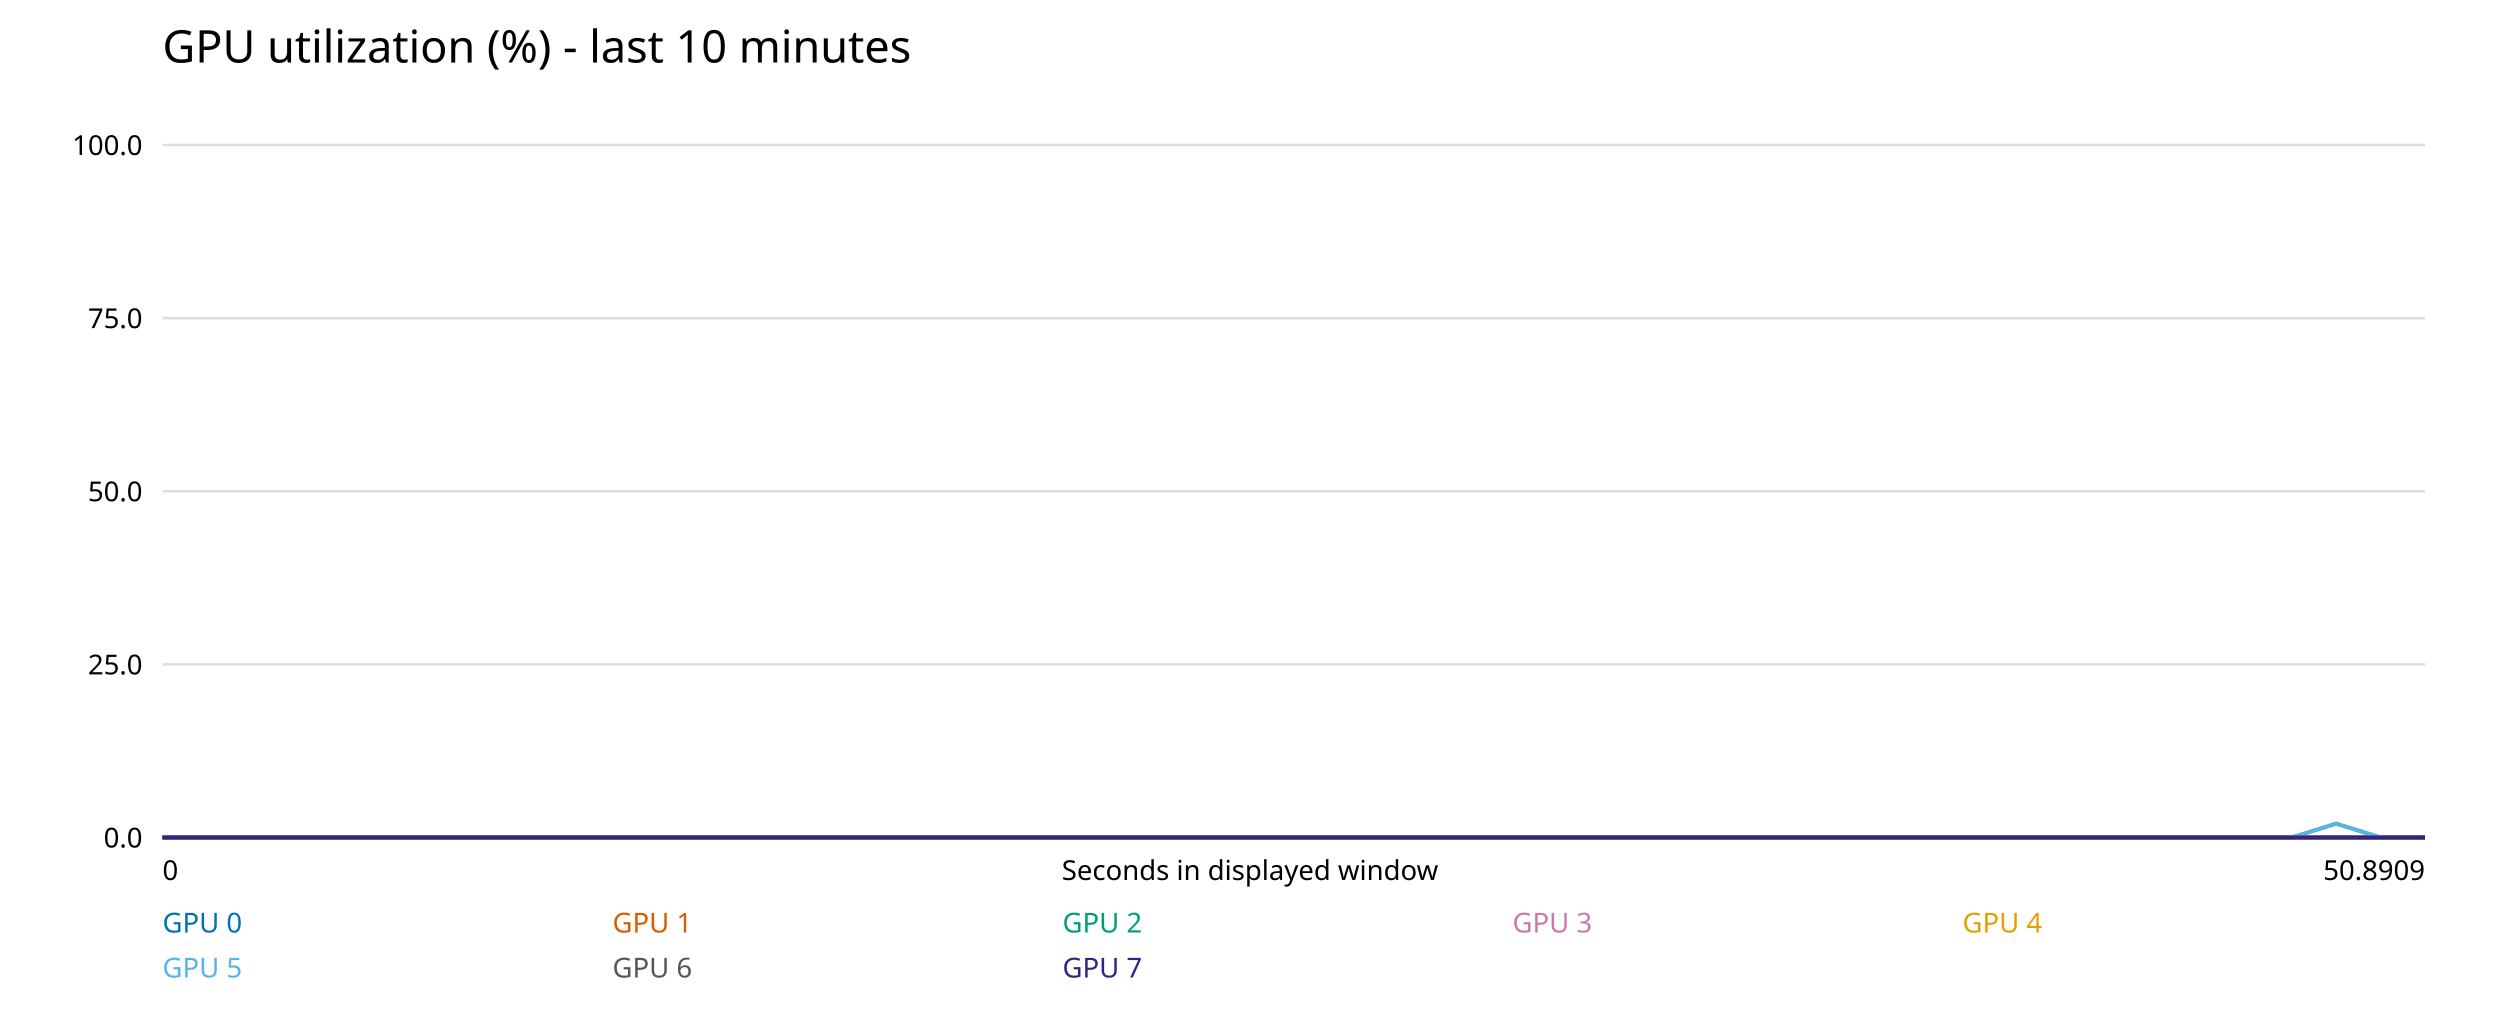
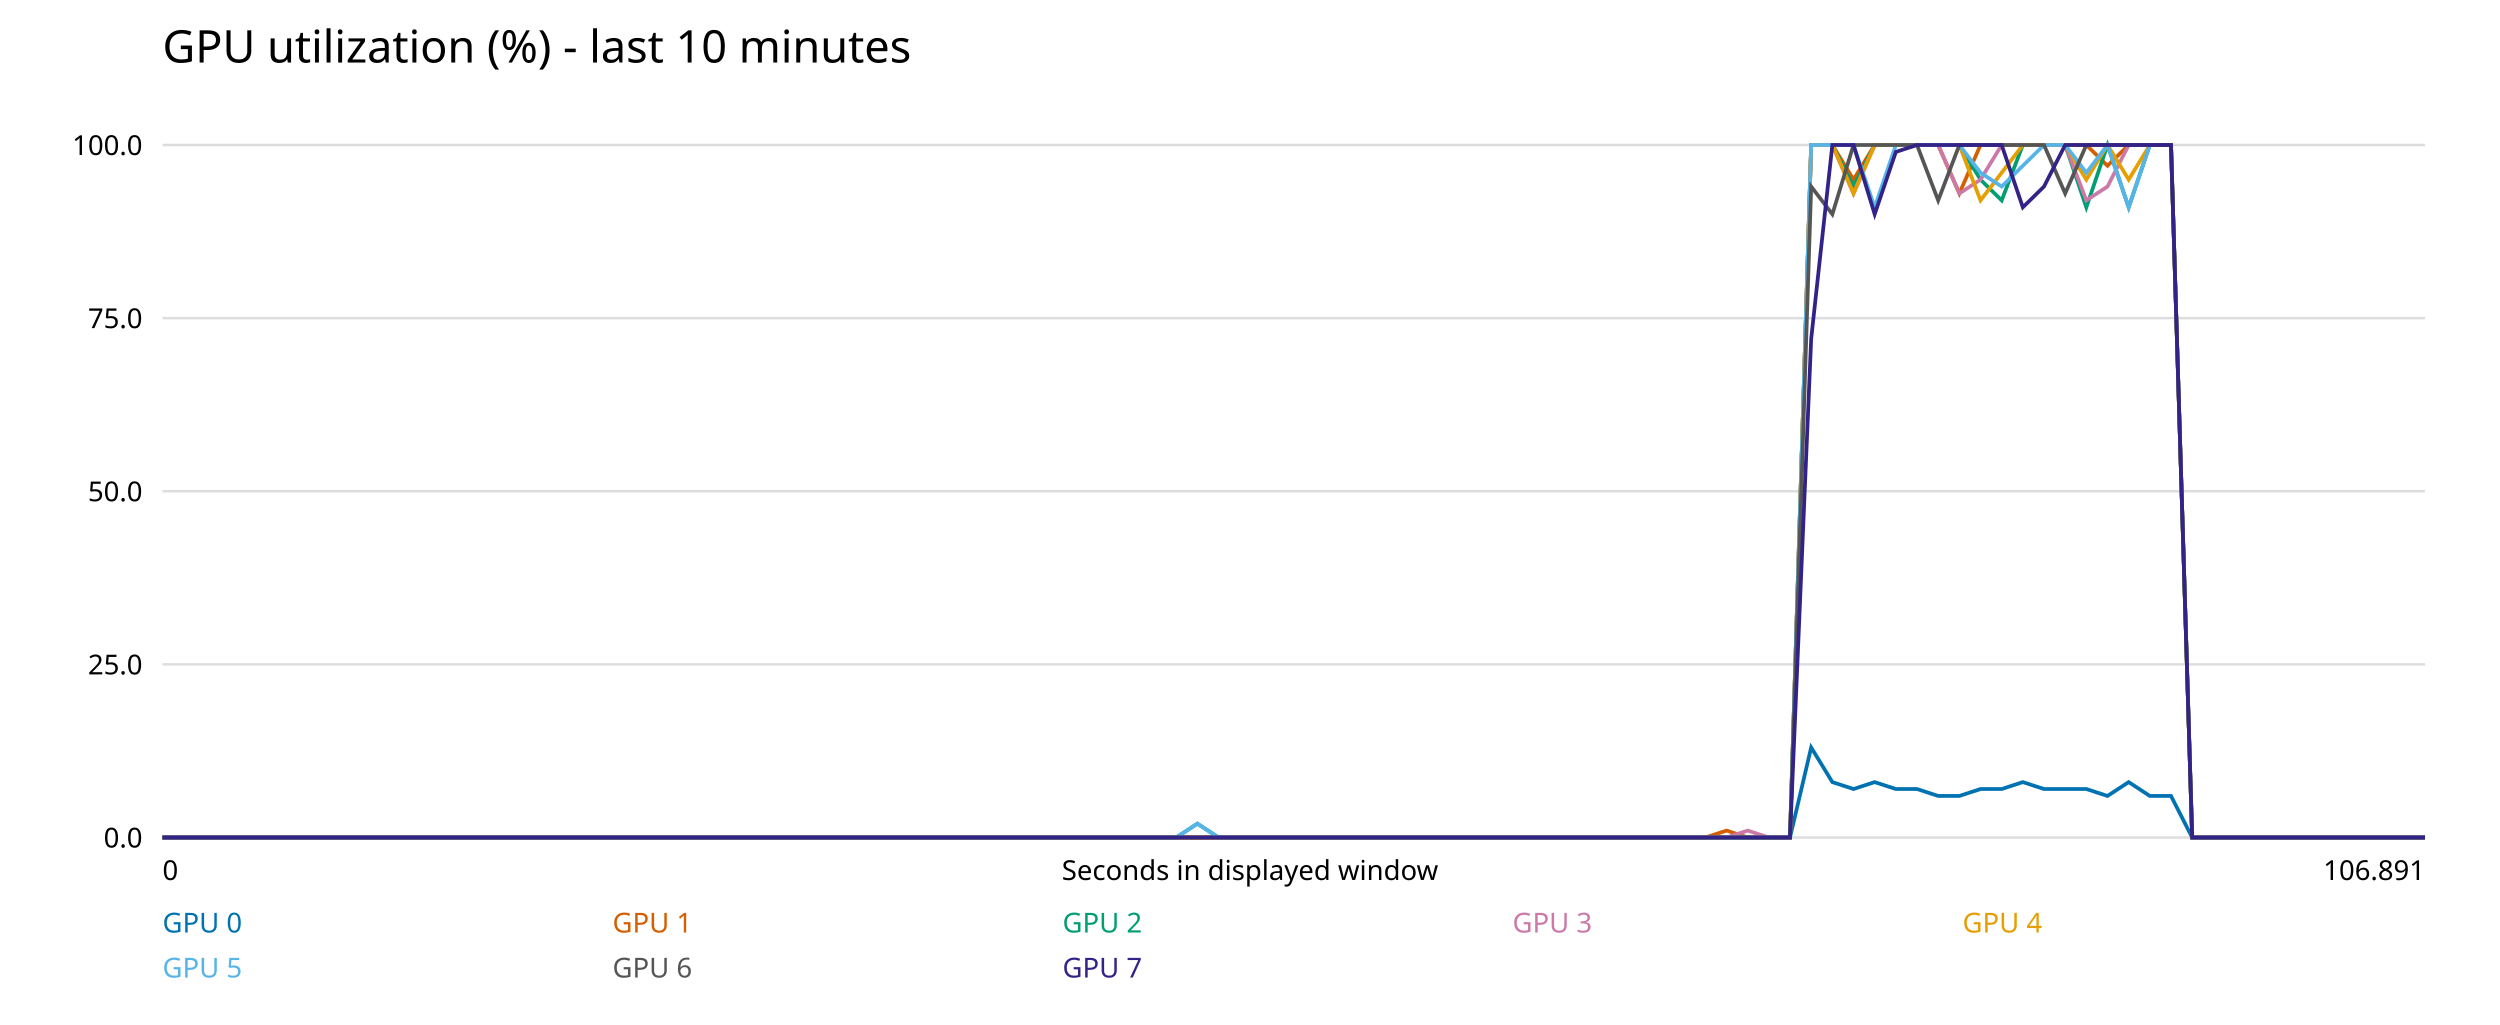
<svg xmlns="http://www.w3.org/2000/svg" width="1000" height="410" viewBox="0 0 1000 410">
  <rect width="100%" height="100%" fill="white" />
  <text x="65" y="25" font-family="sans-serif" font-size="18">GPU utilization (%) - last 10 minutes</text>
  <line x1="65" x2="970" y1="335" y2="335" stroke="#ddd" />
  <text x="57" y="339" text-anchor="end" font-family="sans-serif" font-size="11">0.0</text>
  <line x1="65" x2="970" y1="265.75" y2="265.75" stroke="#ddd" />
  <text x="57" y="269.75" text-anchor="end" font-family="sans-serif" font-size="11">25.0</text>
  <line x1="65" x2="970" y1="196.5" y2="196.5" stroke="#ddd" />
  <text x="57" y="200.5" text-anchor="end" font-family="sans-serif" font-size="11">50.0</text>
  <line x1="65" x2="970" y1="127.25" y2="127.25" stroke="#ddd" />
  <text x="57" y="131.25" text-anchor="end" font-family="sans-serif" font-size="11">75.0</text>
  <line x1="65" x2="970" y1="58" y2="58" stroke="#ddd" />
  <text x="57" y="62" text-anchor="end" font-family="sans-serif" font-size="11">100.0</text>
-   <polyline points="65.00,335.00 80.84,335.00 98.62,335.00 116.41,335.00 134.19,335.00 151.97,335.00 169.76,335.00 187.54,335.00 205.32,335.00 223.11,335.00 240.89,335.00 258.67,335.00 276.46,335.00 294.24,335.00 312.02,335.00 329.80,335.00 347.59,335.00 365.37,335.00 383.15,335.00 400.94,335.00 418.72,335.00 436.50,335.00 454.29,335.00 472.07,335.00 489.85,335.00 507.64,335.00 525.42,335.00 543.20,335.00 560.99,335.00 578.77,335.00 596.55,335.00 614.34,335.00 632.12,335.00 649.90,335.00 667.69,335.00 685.47,335.00 703.25,335.00 721.03,335.00 738.82,335.00 756.60,335.00 774.38,335.00 792.17,335.00 809.95,335.00 827.74,335.00 845.52,335.00 863.30,335.00 881.08,335.00 898.87,335.00 916.65,335.00 934.43,335.00 952.22,335.00 970.00,335.00" fill="none" stroke="#0072B2" stroke-width="1.5" />
+   <polyline points="65.00,335.00 72.54,335.00 81.01,335.00 89.48,335.00 97.94,335.00 106.41,335.00 114.87,335.00 123.34,335.00 131.81,335.00 140.27,335.00 148.74,335.00 157.21,335.00 165.67,335.00 174.14,335.00 182.61,335.00 191.07,335.00 199.54,335.00 208.01,335.00 216.47,335.00 224.94,335.00 233.41,335.00 241.87,335.00 250.34,335.00 258.81,335.00 267.27,335.00 275.74,335.00 284.21,335.00 292.67,335.00 301.14,335.00 309.61,335.00 318.07,335.00 326.54,335.00 335.01,335.00 343.47,335.00 351.94,335.00 360.41,335.00 368.87,335.00 377.34,335.00 385.81,335.00 394.27,335.00 402.74,335.00 411.21,335.00 419.67,335.00 428.14,335.00 436.61,335.00 445.07,335.00 453.54,335.00 462.01,335.00 470.47,335.00 478.94,335.00 487.41,335.00 495.87,335.00 504.34,335.00 512.81,335.00 521.27,335.00 529.74,335.00 538.20,335.00 546.67,335.00 555.14,335.00 563.60,335.00 572.07,335.00 580.54,335.00 589.00,335.00 597.47,335.00 605.94,335.00 614.40,335.00 622.87,335.00 631.34,335.00 639.80,335.00 648.27,335.00 656.74,335.00 665.20,335.00 673.67,335.00 682.14,335.00 690.60,335.00 699.07,335.00 707.54,335.00 716.00,335.00 724.47,298.99 732.94,312.84 741.40,315.61 749.87,312.84 758.34,315.61 766.80,315.61 775.27,318.38 783.74,318.38 792.20,315.61 800.67,315.61 809.13,312.84 817.60,315.61 826.07,315.61 834.53,315.61 843.00,318.38 851.47,312.84 859.93,318.38 868.40,318.38 876.87,335.00 885.33,335.00 893.80,335.00 902.27,335.00 910.73,335.00 919.20,335.00 927.67,335.00 936.13,335.00 944.60,335.00 953.07,335.00 961.53,335.00 970.00,335.00" fill="none" stroke="#0072B2" stroke-width="1.5" />
  <text x="65" y="373" fill="#0072B2" font-family="sans-serif" font-size="11">GPU 0</text>
-   <polyline points="65.00,335.00 80.84,335.00 98.62,335.00 116.41,335.00 134.19,335.00 151.97,335.00 169.76,335.00 187.54,335.00 205.32,335.00 223.11,335.00 240.89,335.00 258.67,335.00 276.46,335.00 294.24,335.00 312.02,335.00 329.80,335.00 347.59,335.00 365.37,335.00 383.15,335.00 400.94,335.00 418.72,335.00 436.50,335.00 454.29,335.00 472.07,335.00 489.85,335.00 507.64,335.00 525.42,335.00 543.20,335.00 560.99,335.00 578.77,335.00 596.55,335.00 614.34,335.00 632.12,335.00 649.90,335.00 667.69,335.00 685.47,335.00 703.25,335.00 721.03,335.00 738.82,335.00 756.60,335.00 774.38,335.00 792.17,335.00 809.95,335.00 827.74,335.00 845.52,335.00 863.30,335.00 881.08,335.00 898.87,335.00 916.65,335.00 934.43,335.00 952.22,335.00 970.00,335.00" fill="none" stroke="#D55E00" stroke-width="1.5" />
+   <polyline points="65.00,335.00 72.54,335.00 81.01,335.00 89.48,335.00 97.94,335.00 106.41,335.00 114.87,335.00 123.34,335.00 131.81,335.00 140.27,335.00 148.74,335.00 157.21,335.00 165.67,335.00 174.14,335.00 182.61,335.00 191.07,335.00 199.54,335.00 208.01,335.00 216.47,335.00 224.94,335.00 233.41,335.00 241.87,335.00 250.34,335.00 258.81,335.00 267.27,335.00 275.74,335.00 284.21,335.00 292.67,335.00 301.14,335.00 309.61,335.00 318.07,335.00 326.54,335.00 335.01,335.00 343.47,335.00 351.94,335.00 360.41,335.00 368.87,335.00 377.34,335.00 385.81,335.00 394.27,335.00 402.74,335.00 411.21,335.00 419.67,335.00 428.14,335.00 436.61,335.00 445.07,335.00 453.54,335.00 462.01,335.00 470.47,335.00 478.94,335.00 487.41,335.00 495.87,335.00 504.34,335.00 512.81,335.00 521.27,335.00 529.74,335.00 538.20,335.00 546.67,335.00 555.14,335.00 563.60,335.00 572.07,335.00 580.54,335.00 589.00,335.00 597.47,335.00 605.94,335.00 614.40,335.00 622.87,335.00 631.34,335.00 639.80,335.00 648.27,335.00 656.74,335.00 665.20,335.00 673.67,335.00 682.14,335.00 690.60,332.23 699.07,335.00 707.54,335.00 716.00,335.00 724.47,58.00 732.94,58.00 741.40,71.85 749.87,58.00 758.34,58.00 766.80,58.00 775.27,58.00 783.74,77.39 792.20,58.00 800.67,58.00 809.13,58.00 817.60,58.00 826.07,58.00 834.53,58.00 843.00,66.31 851.47,58.00 859.93,58.00 868.40,58.00 876.87,335.00 885.33,335.00 893.80,335.00 902.27,335.00 910.73,335.00 919.20,335.00 927.67,335.00 936.13,335.00 944.60,335.00 953.07,335.00 961.53,335.00 970.00,335.00" fill="none" stroke="#D55E00" stroke-width="1.5" />
  <text x="245" y="373" fill="#D55E00" font-family="sans-serif" font-size="11">GPU 1</text>
-   <polyline points="65.00,335.00 80.84,335.00 98.62,335.00 116.41,335.00 134.19,335.00 151.97,335.00 169.76,335.00 187.54,335.00 205.32,335.00 223.11,335.00 240.89,335.00 258.67,335.00 276.46,335.00 294.24,335.00 312.02,335.00 329.80,335.00 347.59,335.00 365.37,335.00 383.15,335.00 400.94,335.00 418.72,335.00 436.50,335.00 454.29,335.00 472.07,335.00 489.85,335.00 507.64,335.00 525.42,335.00 543.20,335.00 560.99,335.00 578.77,335.00 596.55,335.00 614.34,335.00 632.12,335.00 649.90,335.00 667.69,335.00 685.47,335.00 703.25,335.00 721.03,335.00 738.82,335.00 756.60,335.00 774.38,335.00 792.17,335.00 809.95,335.00 827.74,335.00 845.52,335.00 863.30,335.00 881.08,335.00 898.87,335.00 916.65,335.00 934.43,329.46 952.22,335.00 970.00,335.00" fill="none" stroke="#009E73" stroke-width="1.5" />
+   <polyline points="65.00,335.00 72.54,335.00 81.01,335.00 89.48,335.00 97.94,335.00 106.41,335.00 114.87,335.00 123.34,335.00 131.81,335.00 140.27,335.00 148.74,335.00 157.21,335.00 165.67,335.00 174.14,335.00 182.61,335.00 191.07,335.00 199.54,335.00 208.01,335.00 216.47,335.00 224.94,335.00 233.41,335.00 241.87,335.00 250.34,335.00 258.81,335.00 267.27,335.00 275.74,335.00 284.21,335.00 292.67,335.00 301.14,335.00 309.61,335.00 318.07,335.00 326.54,335.00 335.01,335.00 343.47,335.00 351.94,335.00 360.41,335.00 368.87,335.00 377.34,335.00 385.81,335.00 394.27,335.00 402.74,335.00 411.21,335.00 419.67,335.00 428.14,335.00 436.61,335.00 445.07,335.00 453.54,335.00 462.01,335.00 470.47,335.00 478.94,329.46 487.41,335.00 495.87,335.00 504.34,335.00 512.81,335.00 521.27,335.00 529.74,335.00 538.20,335.00 546.67,335.00 555.14,335.00 563.60,335.00 572.07,335.00 580.54,335.00 589.00,335.00 597.47,335.00 605.94,335.00 614.40,335.00 622.87,335.00 631.34,335.00 639.80,335.00 648.27,335.00 656.74,335.00 665.20,335.00 673.67,335.00 682.14,335.00 690.60,335.00 699.07,335.00 707.54,335.00 716.00,335.00 724.47,58.00 732.94,58.00 741.40,74.62 749.87,58.00 758.34,58.00 766.80,58.00 775.27,58.00 783.74,58.00 792.20,71.85 800.67,80.16 809.13,58.00 817.60,58.00 826.07,58.00 834.53,82.93 843.00,58.00 851.47,82.93 859.93,58.00 868.40,58.00 876.87,335.00 885.33,335.00 893.80,335.00 902.27,335.00 910.73,335.00 919.20,335.00 927.67,335.00 936.13,335.00 944.60,335.00 953.07,335.00 961.53,335.00 970.00,335.00" fill="none" stroke="#009E73" stroke-width="1.5" />
  <text x="425" y="373" fill="#009E73" font-family="sans-serif" font-size="11">GPU 2</text>
-   <polyline points="65.00,335.00 80.84,335.00 98.62,335.00 116.41,335.00 134.19,335.00 151.97,335.00 169.76,335.00 187.54,335.00 205.32,335.00 223.11,335.00 240.89,335.00 258.67,335.00 276.46,335.00 294.24,335.00 312.02,335.00 329.80,335.00 347.59,335.00 365.37,335.00 383.15,335.00 400.94,335.00 418.72,335.00 436.50,335.00 454.29,335.00 472.07,335.00 489.85,335.00 507.64,335.00 525.42,335.00 543.20,335.00 560.99,335.00 578.77,335.00 596.55,335.00 614.34,335.00 632.12,335.00 649.90,335.00 667.69,335.00 685.47,335.00 703.25,335.00 721.03,335.00 738.82,335.00 756.60,335.00 774.38,335.00 792.17,335.00 809.95,335.00 827.74,335.00 845.52,335.00 863.30,335.00 881.08,335.00 898.87,335.00 916.65,335.00 934.43,335.00 952.22,335.00 970.00,335.00" fill="none" stroke="#CC79A7" stroke-width="1.5" />
+   <polyline points="65.00,335.00 72.54,335.00 81.01,335.00 89.48,335.00 97.94,335.00 106.41,335.00 114.87,335.00 123.34,335.00 131.81,335.00 140.27,335.00 148.74,335.00 157.21,335.00 165.67,335.00 174.14,335.00 182.61,335.00 191.07,335.00 199.54,335.00 208.01,335.00 216.47,335.00 224.94,335.00 233.41,335.00 241.87,335.00 250.34,335.00 258.81,335.00 267.27,335.00 275.74,335.00 284.21,335.00 292.67,335.00 301.14,335.00 309.61,335.00 318.07,335.00 326.54,335.00 335.01,335.00 343.47,335.00 351.94,335.00 360.41,335.00 368.87,335.00 377.34,335.00 385.81,335.00 394.27,335.00 402.74,335.00 411.21,335.00 419.67,335.00 428.14,335.00 436.61,335.00 445.07,335.00 453.54,335.00 462.01,335.00 470.47,335.00 478.94,335.00 487.41,335.00 495.87,335.00 504.34,335.00 512.81,335.00 521.27,335.00 529.74,335.00 538.20,335.00 546.67,335.00 555.14,335.00 563.60,335.00 572.07,335.00 580.54,335.00 589.00,335.00 597.47,335.00 605.94,335.00 614.40,335.00 622.87,335.00 631.34,335.00 639.80,335.00 648.27,335.00 656.74,335.00 665.20,335.00 673.67,335.00 682.14,335.00 690.60,335.00 699.07,332.23 707.54,335.00 716.00,335.00 724.47,58.00 732.94,58.00 741.40,77.39 749.87,58.00 758.34,58.00 766.80,58.00 775.27,58.00 783.74,77.39 792.20,71.85 800.67,58.00 809.13,58.00 817.60,58.00 826.07,58.00 834.53,80.16 843.00,74.62 851.47,58.00 859.93,58.00 868.40,58.00 876.87,335.00 885.33,335.00 893.80,335.00 902.27,335.00 910.73,335.00 919.20,335.00 927.67,335.00 936.13,335.00 944.60,335.00 953.07,335.00 961.53,335.00 970.00,335.00" fill="none" stroke="#CC79A7" stroke-width="1.5" />
  <text x="605" y="373" fill="#CC79A7" font-family="sans-serif" font-size="11">GPU 3</text>
-   <polyline points="65.00,335.00 80.84,335.00 98.62,335.00 116.41,335.00 134.19,335.00 151.97,335.00 169.76,335.00 187.54,335.00 205.32,335.00 223.11,335.00 240.89,335.00 258.67,335.00 276.46,335.00 294.24,335.00 312.02,335.00 329.80,335.00 347.59,335.00 365.37,335.00 383.15,335.00 400.94,335.00 418.72,335.00 436.50,335.00 454.29,335.00 472.07,335.00 489.85,335.00 507.64,335.00 525.42,335.00 543.20,335.00 560.99,335.00 578.77,335.00 596.55,335.00 614.34,335.00 632.12,335.00 649.90,335.00 667.69,335.00 685.47,335.00 703.25,335.00 721.03,335.00 738.82,335.00 756.60,335.00 774.38,335.00 792.17,335.00 809.95,335.00 827.74,335.00 845.52,335.00 863.30,335.00 881.08,335.00 898.87,335.00 916.65,335.00 934.43,335.00 952.22,335.00 970.00,335.00" fill="none" stroke="#E69F00" stroke-width="1.5" />
+   <polyline points="65.00,335.00 72.54,335.00 81.01,335.00 89.48,335.00 97.94,335.00 106.41,335.00 114.87,335.00 123.34,335.00 131.81,335.00 140.27,335.00 148.74,335.00 157.21,335.00 165.67,335.00 174.14,335.00 182.61,335.00 191.07,335.00 199.54,335.00 208.01,335.00 216.47,335.00 224.94,335.00 233.41,335.00 241.87,335.00 250.34,335.00 258.81,335.00 267.27,335.00 275.74,335.00 284.21,335.00 292.67,335.00 301.14,335.00 309.61,335.00 318.07,335.00 326.54,335.00 335.01,335.00 343.47,335.00 351.94,335.00 360.41,335.00 368.87,335.00 377.34,335.00 385.81,335.00 394.27,335.00 402.74,335.00 411.21,335.00 419.67,335.00 428.14,335.00 436.61,335.00 445.07,335.00 453.54,335.00 462.01,335.00 470.47,335.00 478.94,335.00 487.41,335.00 495.87,335.00 504.34,335.00 512.81,335.00 521.27,335.00 529.74,335.00 538.20,335.00 546.67,335.00 555.14,335.00 563.60,335.00 572.07,335.00 580.54,335.00 589.00,335.00 597.47,335.00 605.94,335.00 614.40,335.00 622.87,335.00 631.34,335.00 639.80,335.00 648.27,335.00 656.74,335.00 665.20,335.00 673.67,335.00 682.14,335.00 690.60,335.00 699.07,335.00 707.54,335.00 716.00,335.00 724.47,58.00 732.94,58.00 741.40,77.39 749.87,58.00 758.34,58.00 766.80,58.00 775.27,58.00 783.74,58.00 792.20,80.16 800.67,69.08 809.13,58.00 817.60,58.00 826.07,58.00 834.53,71.85 843.00,58.00 851.47,71.85 859.93,58.00 868.40,58.00 876.87,335.00 885.33,335.00 893.80,335.00 902.27,335.00 910.73,335.00 919.20,335.00 927.67,335.00 936.13,335.00 944.60,335.00 953.07,335.00 961.53,335.00 970.00,335.00" fill="none" stroke="#E69F00" stroke-width="1.5" />
  <text x="785" y="373" fill="#E69F00" font-family="sans-serif" font-size="11">GPU 4</text>
-   <polyline points="65.00,335.00 80.84,335.00 98.62,335.00 116.41,335.00 134.19,335.00 151.97,335.00 169.76,335.00 187.54,335.00 205.32,335.00 223.11,335.00 240.89,335.00 258.67,335.00 276.46,335.00 294.24,335.00 312.02,335.00 329.80,335.00 347.59,335.00 365.37,335.00 383.15,335.00 400.94,335.00 418.72,335.00 436.50,335.00 454.29,335.00 472.07,335.00 489.85,335.00 507.64,335.00 525.42,335.00 543.20,335.00 560.99,335.00 578.77,335.00 596.55,335.00 614.34,335.00 632.12,335.00 649.90,335.00 667.69,335.00 685.47,335.00 703.25,335.00 721.03,335.00 738.82,335.00 756.60,335.00 774.38,335.00 792.17,335.00 809.95,335.00 827.74,335.00 845.52,335.00 863.30,335.00 881.08,335.00 898.87,335.00 916.65,335.00 934.43,329.46 952.22,335.00 970.00,335.00" fill="none" stroke="#56B4E9" stroke-width="1.5" />
+   <polyline points="65.00,335.00 72.54,335.00 81.01,335.00 89.48,335.00 97.94,335.00 106.41,335.00 114.87,335.00 123.34,335.00 131.81,335.00 140.27,335.00 148.74,335.00 157.21,335.00 165.67,335.00 174.14,335.00 182.61,335.00 191.07,335.00 199.54,335.00 208.01,335.00 216.47,335.00 224.94,335.00 233.41,335.00 241.87,335.00 250.34,335.00 258.81,335.00 267.27,335.00 275.74,335.00 284.21,335.00 292.67,335.00 301.14,335.00 309.61,335.00 318.07,335.00 326.54,335.00 335.01,335.00 343.47,335.00 351.94,335.00 360.41,335.00 368.87,335.00 377.34,335.00 385.81,335.00 394.27,335.00 402.74,335.00 411.21,335.00 419.67,335.00 428.14,335.00 436.61,335.00 445.07,335.00 453.54,335.00 462.01,335.00 470.47,335.00 478.94,329.46 487.41,335.00 495.87,335.00 504.34,335.00 512.81,335.00 521.27,335.00 529.74,335.00 538.20,335.00 546.67,335.00 555.14,335.00 563.60,335.00 572.07,335.00 580.54,335.00 589.00,335.00 597.47,335.00 605.94,335.00 614.40,335.00 622.87,335.00 631.34,335.00 639.80,335.00 648.27,335.00 656.74,335.00 665.20,335.00 673.67,335.00 682.14,335.00 690.60,335.00 699.07,335.00 707.54,335.00 716.00,335.00 724.47,58.00 732.94,58.00 741.40,58.00 749.87,82.93 758.34,58.00 766.80,58.00 775.27,58.00 783.74,58.00 792.20,69.08 800.67,74.62 809.13,66.31 817.60,58.00 826.07,58.00 834.53,69.08 843.00,58.00 851.47,82.93 859.93,58.00 868.40,58.00 876.87,335.00 885.33,335.00 893.80,335.00 902.27,335.00 910.73,335.00 919.20,335.00 927.67,335.00 936.13,335.00 944.60,335.00 953.07,335.00 961.53,335.00 970.00,335.00" fill="none" stroke="#56B4E9" stroke-width="1.5" />
  <text x="65" y="391" fill="#56B4E9" font-family="sans-serif" font-size="11">GPU 5</text>
-   <polyline points="65.00,335.00 80.84,335.00 98.62,335.00 116.41,335.00 134.19,335.00 151.97,335.00 169.76,335.00 187.54,335.00 205.32,335.00 223.11,335.00 240.89,335.00 258.67,335.00 276.46,335.00 294.24,335.00 312.02,335.00 329.80,335.00 347.59,335.00 365.37,335.00 383.15,335.00 400.94,335.00 418.72,335.00 436.50,335.00 454.29,335.00 472.07,335.00 489.85,335.00 507.64,335.00 525.42,335.00 543.20,335.00 560.99,335.00 578.77,335.00 596.55,335.00 614.34,335.00 632.12,335.00 649.90,335.00 667.69,335.00 685.47,335.00 703.25,335.00 721.03,335.00 738.82,335.00 756.60,335.00 774.38,335.00 792.17,335.00 809.95,335.00 827.74,335.00 845.52,335.00 863.30,335.00 881.08,335.00 898.87,335.00 916.65,335.00 934.43,335.00 952.22,335.00 970.00,335.00" fill="none" stroke="#555555" stroke-width="1.5" />
+   <polyline points="65.00,335.00 72.54,335.00 81.01,335.00 89.48,335.00 97.94,335.00 106.41,335.00 114.87,335.00 123.34,335.00 131.81,335.00 140.27,335.00 148.74,335.00 157.21,335.00 165.67,335.00 174.14,335.00 182.61,335.00 191.07,335.00 199.54,335.00 208.01,335.00 216.47,335.00 224.94,335.00 233.41,335.00 241.87,335.00 250.34,335.00 258.81,335.00 267.27,335.00 275.74,335.00 284.21,335.00 292.67,335.00 301.14,335.00 309.61,335.00 318.07,335.00 326.54,335.00 335.01,335.00 343.47,335.00 351.94,335.00 360.41,335.00 368.87,335.00 377.34,335.00 385.81,335.00 394.27,335.00 402.74,335.00 411.21,335.00 419.67,335.00 428.14,335.00 436.61,335.00 445.07,335.00 453.54,335.00 462.01,335.00 470.47,335.00 478.94,335.00 487.41,335.00 495.87,335.00 504.34,335.00 512.81,335.00 521.27,335.00 529.74,335.00 538.20,335.00 546.67,335.00 555.14,335.00 563.60,335.00 572.07,335.00 580.54,335.00 589.00,335.00 597.47,335.00 605.94,335.00 614.40,335.00 622.87,335.00 631.34,335.00 639.80,335.00 648.27,335.00 656.74,335.00 665.20,335.00 673.67,335.00 682.14,335.00 690.60,335.00 699.07,335.00 707.54,335.00 716.00,335.00 724.47,74.62 732.94,85.70 741.40,58.00 749.87,58.00 758.34,58.00 766.80,58.00 775.27,80.16 783.74,58.00 792.20,58.00 800.67,58.00 809.13,58.00 817.60,58.00 826.07,77.39 834.53,58.00 843.00,58.00 851.47,58.00 859.93,58.00 868.40,58.00 876.87,335.00 885.33,335.00 893.80,335.00 902.27,335.00 910.73,335.00 919.20,335.00 927.67,335.00 936.13,335.00 944.60,335.00 953.07,335.00 961.53,335.00 970.00,335.00" fill="none" stroke="#555555" stroke-width="1.5" />
  <text x="245" y="391" fill="#555555" font-family="sans-serif" font-size="11">GPU 6</text>
-   <polyline points="65.00,335.00 80.84,335.00 98.62,335.00 116.41,335.00 134.19,335.00 151.97,335.00 169.76,335.00 187.54,335.00 205.32,335.00 223.11,335.00 240.89,335.00 258.67,335.00 276.46,335.00 294.24,335.00 312.02,335.00 329.80,335.00 347.59,335.00 365.37,335.00 383.15,335.00 400.94,335.00 418.72,335.00 436.50,335.00 454.29,335.00 472.07,335.00 489.85,335.00 507.64,335.00 525.42,335.00 543.20,335.00 560.99,335.00 578.77,335.00 596.55,335.00 614.34,335.00 632.12,335.00 649.90,335.00 667.69,335.00 685.47,335.00 703.25,335.00 721.03,335.00 738.82,335.00 756.60,335.00 774.38,335.00 792.17,335.00 809.95,335.00 827.74,335.00 845.52,335.00 863.30,335.00 881.08,335.00 898.87,335.00 916.65,335.00 934.43,335.00 952.22,335.00 970.00,335.00" fill="none" stroke="#332288" stroke-width="1.5" />
+   <polyline points="65.00,335.00 72.54,335.00 81.01,335.00 89.48,335.00 97.94,335.00 106.41,335.00 114.87,335.00 123.34,335.00 131.81,335.00 140.27,335.00 148.74,335.00 157.21,335.00 165.67,335.00 174.14,335.00 182.61,335.00 191.07,335.00 199.54,335.00 208.01,335.00 216.47,335.00 224.94,335.00 233.41,335.00 241.87,335.00 250.34,335.00 258.81,335.00 267.27,335.00 275.74,335.00 284.21,335.00 292.67,335.00 301.14,335.00 309.61,335.00 318.07,335.00 326.54,335.00 335.01,335.00 343.47,335.00 351.94,335.00 360.41,335.00 368.87,335.00 377.34,335.00 385.81,335.00 394.27,335.00 402.74,335.00 411.21,335.00 419.67,335.00 428.14,335.00 436.61,335.00 445.07,335.00 453.54,335.00 462.01,335.00 470.47,335.00 478.94,335.00 487.41,335.00 495.87,335.00 504.34,335.00 512.81,335.00 521.27,335.00 529.74,335.00 538.20,335.00 546.67,335.00 555.14,335.00 563.60,335.00 572.07,335.00 580.54,335.00 589.00,335.00 597.47,335.00 605.94,335.00 614.40,335.00 622.87,335.00 631.34,335.00 639.80,335.00 648.27,335.00 656.74,335.00 665.20,335.00 673.67,335.00 682.14,335.00 690.60,335.00 699.07,335.00 707.54,335.00 716.00,335.00 724.47,135.56 732.94,58.00 741.40,58.00 749.87,85.70 758.34,60.77 766.80,58.00 775.27,58.00 783.74,58.00 792.20,58.00 800.67,58.00 809.13,82.93 817.60,74.62 826.07,58.00 834.53,58.00 843.00,58.00 851.47,58.00 859.93,58.00 868.40,58.00 876.87,335.00 885.33,335.00 893.80,335.00 902.27,335.00 910.73,335.00 919.20,335.00 927.67,335.00 936.13,335.00 944.60,335.00 953.07,335.00 961.53,335.00 970.00,335.00" fill="none" stroke="#332288" stroke-width="1.5" />
  <text x="425" y="391" fill="#332288" font-family="sans-serif" font-size="11">GPU 7</text>
  <text x="65" y="352" font-family="sans-serif" font-size="11">0</text>
-   <text x="970" y="352" text-anchor="end" font-family="sans-serif" font-size="11">50.8909</text>
+   <text x="970" y="352" text-anchor="end" font-family="sans-serif" font-size="11">106.891</text>
  <text x="500" y="352" text-anchor="middle" font-family="sans-serif" font-size="11">Seconds in displayed window</text>
</svg>
